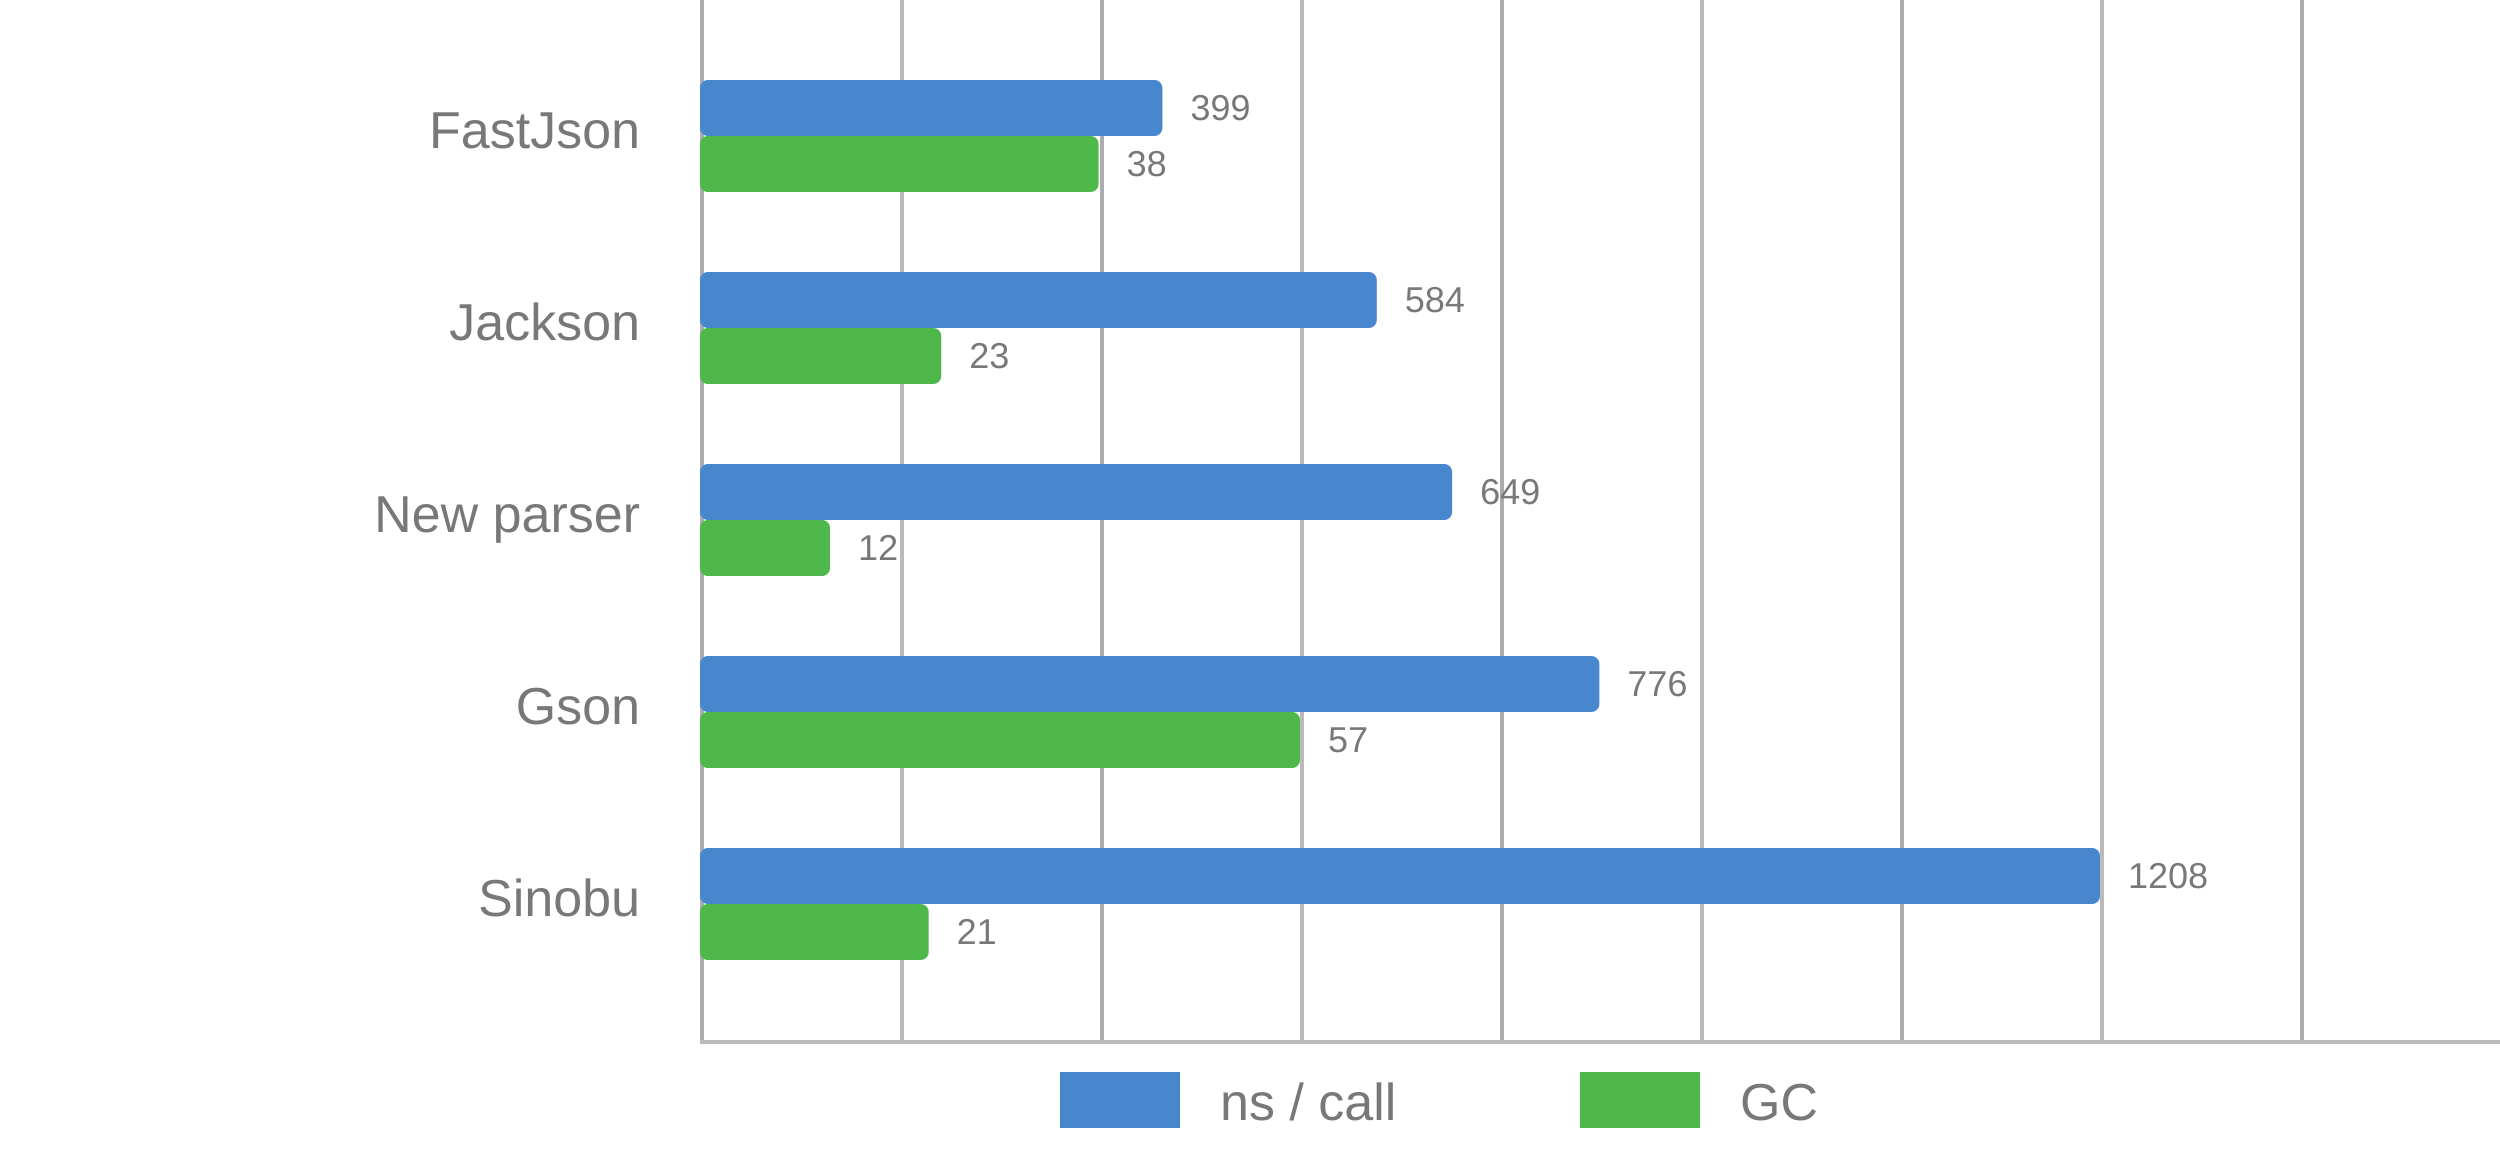
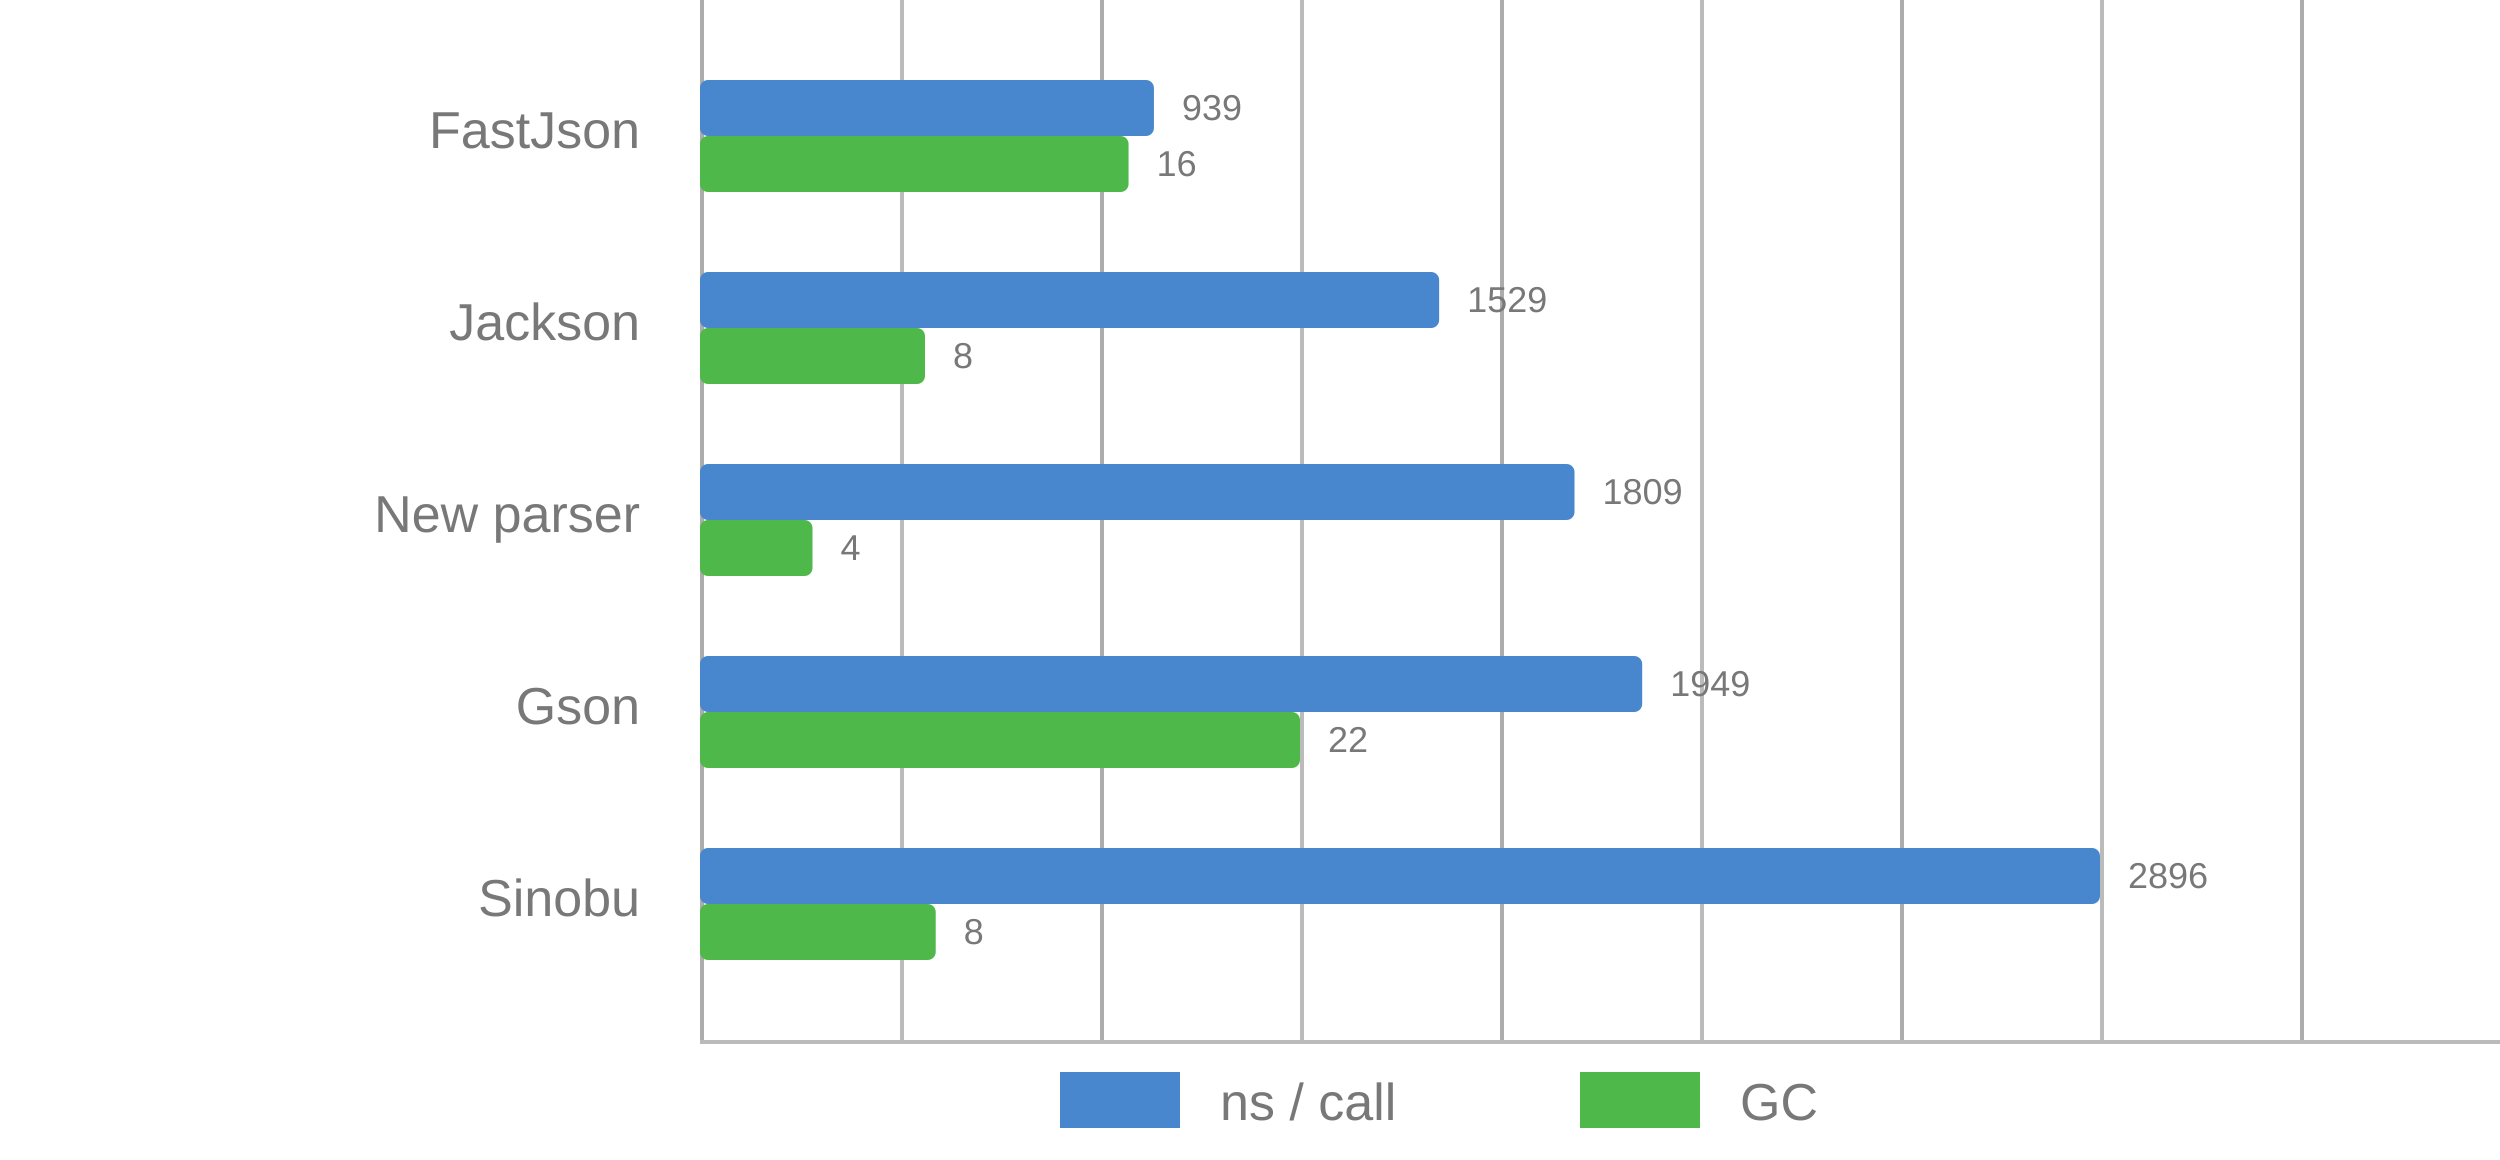
<svg xmlns="http://www.w3.org/2000/svg" viewBox="0 0 625 290">
  <style>
      text {
          font-family: Arial;
          font-size: 13px;
          fill: #787878;
      }

      .desc {
          font-size: 9px;
      }

      .vline {
          fill: #acacac;
          stroke: none;
          stroke-width: 0;
      }

      .subline {
          fill: #bbb;
          stroke: none;
          stroke-width: 0;
      }

      .call {
          fill: #4886CD;
          stroke-linejoin: round;
          height: 14px;
      }

      .gc {
          fill: #4FB84B;
          stroke-linejoin: round;
          height: 14px;
      }
  </style>
  <g>
    <rect x="175" y="0" width="1" height="260" class="vline" />
    <rect x="275" y="0" width="1" height="260" class="vline" />
    <rect x="375" y="0" width="1" height="260" class="vline" />
    <rect x="475" y="0" width="1" height="260" class="vline" />
    <rect x="575" y="0" width="1" height="260" class="vline" />
    <rect x="225" y="0" width="1" height="260" class="subline" />
    <rect x="325" y="0" width="1" height="260" class="subline" />
    <rect x="425" y="0" width="1" height="260" class="subline" />
    <rect x="525" y="0" width="1" height="260" class="subline" />
    <rect x="175" y="260" width="450" height="1" class="subline" />
    <rect x="265" y="268" width="30" class="call" />
    <text x="305" y="280">ns / call</text>
    <rect x="395" y="268" width="30" class="gc" />
    <text x="435" y="280">GC</text>
  </g>
  <g>
-     <rect x="175" y="20" width="115.604" rx="2" ry="2" class="call" />
-     <rect x="175" y="34" width="99.65" rx="2" ry="2" class="gc" />
+     <rect x="175" y="20" width="113.484" rx="2" ry="2" class="call" />
+     <rect x="175" y="34" width="107.143" rx="2" ry="2" class="gc" />
    <text x="160" y="37" text-anchor="end">FastJson</text>
-     <text x="297.604" y="30" class="desc">399</text>
-     <text x="281.65" y="44" class="desc">38</text>
+     <text x="295.484" y="30" class="desc">939</text>
+     <text x="289.143" y="44" class="desc">16</text>
  </g>
  <g>
-     <rect x="175" y="68" width="169.205" rx="2" ry="2" class="call" />
-     <rect x="175" y="82" width="60.315" rx="2" ry="2" class="gc" />
+     <rect x="175" y="68" width="184.789" rx="2" ry="2" class="call" />
+     <rect x="175" y="82" width="56.25" rx="2" ry="2" class="gc" />
    <text x="160" y="85" text-anchor="end">Jackson</text>
-     <text x="351.205" y="78" class="desc">584</text>
-     <text x="242.315" y="92" class="desc">23</text>
+     <text x="366.789" y="78" class="desc">1529</text>
+     <text x="238.25" y="92" class="desc">8</text>
  </g>
  <g>
-     <rect x="175" y="116" width="188.038" rx="2" ry="2" class="call" />
-     <rect x="175" y="130" width="32.517" rx="2" ry="2" class="gc" />
+     <rect x="175" y="116" width="218.629" rx="2" ry="2" class="call" />
+     <rect x="175" y="130" width="28.125" rx="2" ry="2" class="gc" />
    <text x="160" y="133" text-anchor="end">New parser</text>
-     <text x="370.038" y="126" class="desc">649</text>
-     <text x="214.517" y="140" class="desc">12</text>
+     <text x="400.629" y="126" class="desc">1809</text>
+     <text x="210.125" y="140" class="desc">4</text>
  </g>
  <g>
-     <rect x="175" y="164" width="224.834" rx="2" ry="2" class="call" />
+     <rect x="175" y="164" width="235.549" rx="2" ry="2" class="call" />
    <rect x="175" y="178" width="150" rx="2" ry="2" class="gc" />
    <text x="160" y="181" text-anchor="end">Gson</text>
-     <text x="406.834" y="174" class="desc">776</text>
-     <text x="332" y="188" class="desc">57</text>
+     <text x="417.549" y="174" class="desc">1949</text>
+     <text x="332" y="188" class="desc">22</text>
  </g>
  <g>
    <rect x="175" y="212" width="350" rx="2" ry="2" class="call" />
-     <rect x="175" y="226" width="57.168" rx="2" ry="2" class="gc" />
+     <rect x="175" y="226" width="58.929" rx="2" ry="2" class="gc" />
    <text x="160" y="229" text-anchor="end">Sinobu</text>
-     <text x="532" y="222" class="desc">1208</text>
-     <text x="239.168" y="236" class="desc">21</text>
+     <text x="532" y="222" class="desc">2896</text>
+     <text x="240.929" y="236" class="desc">8</text>
  </g>
</svg>
